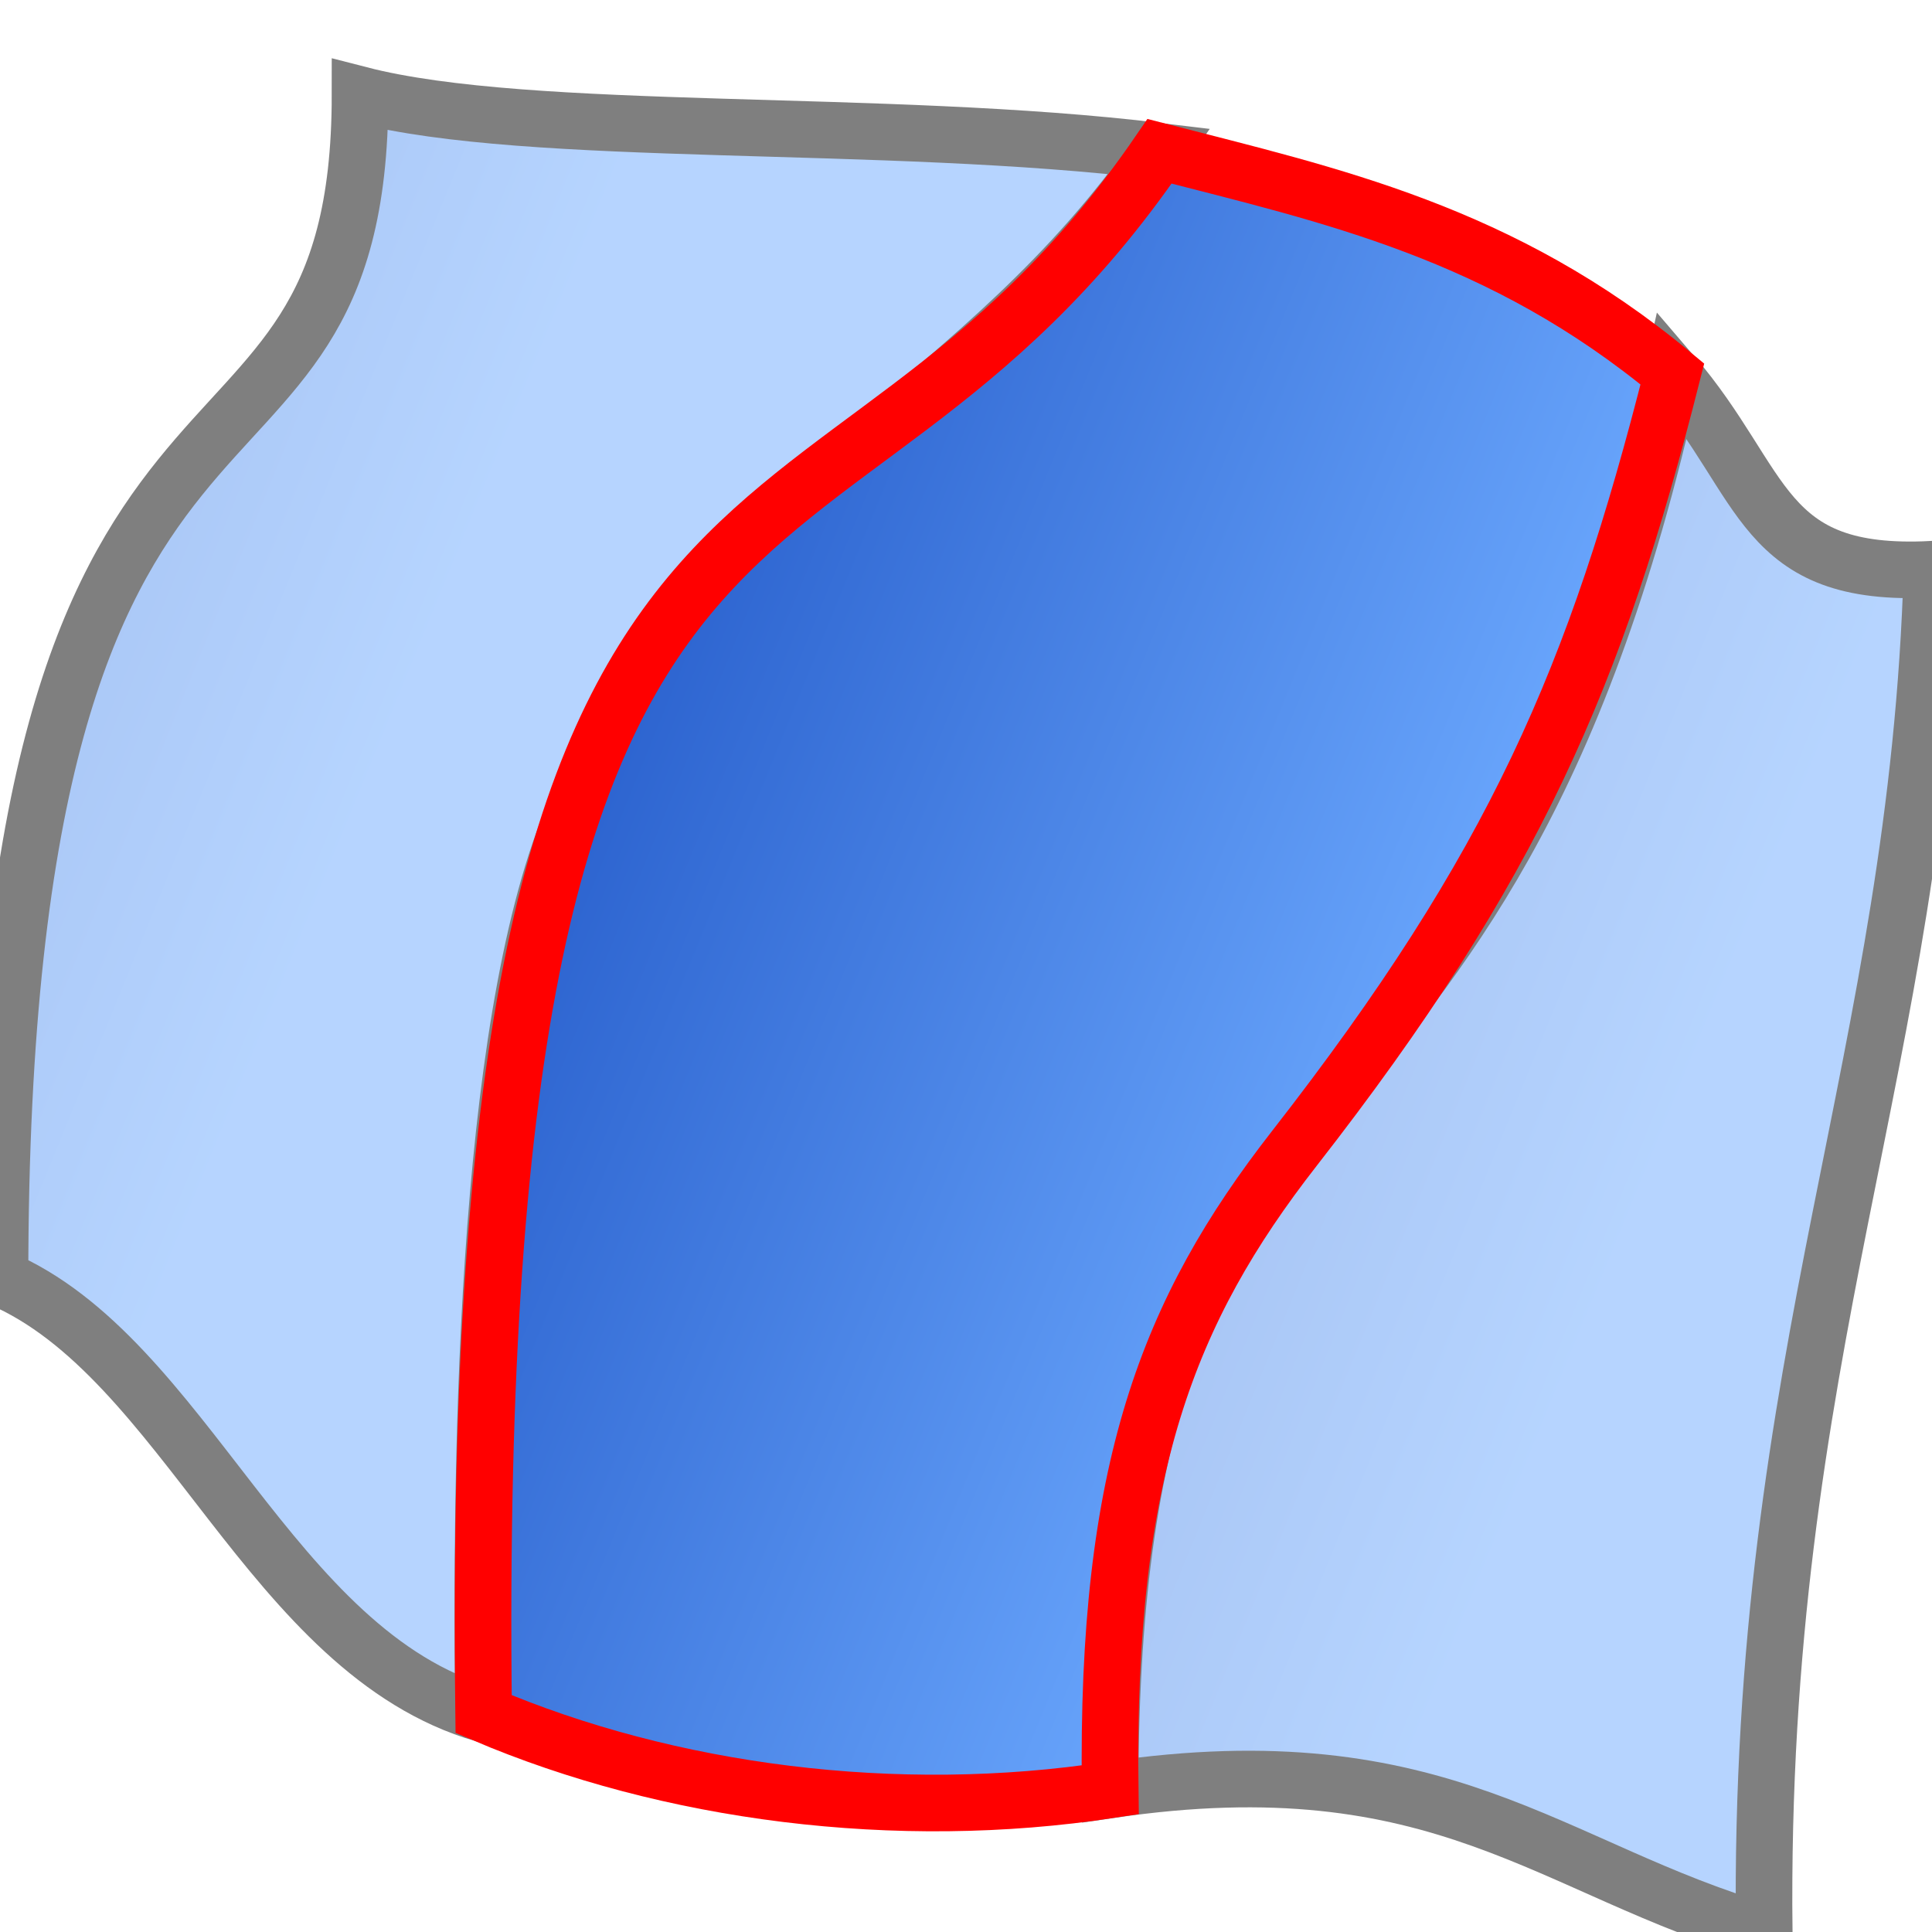
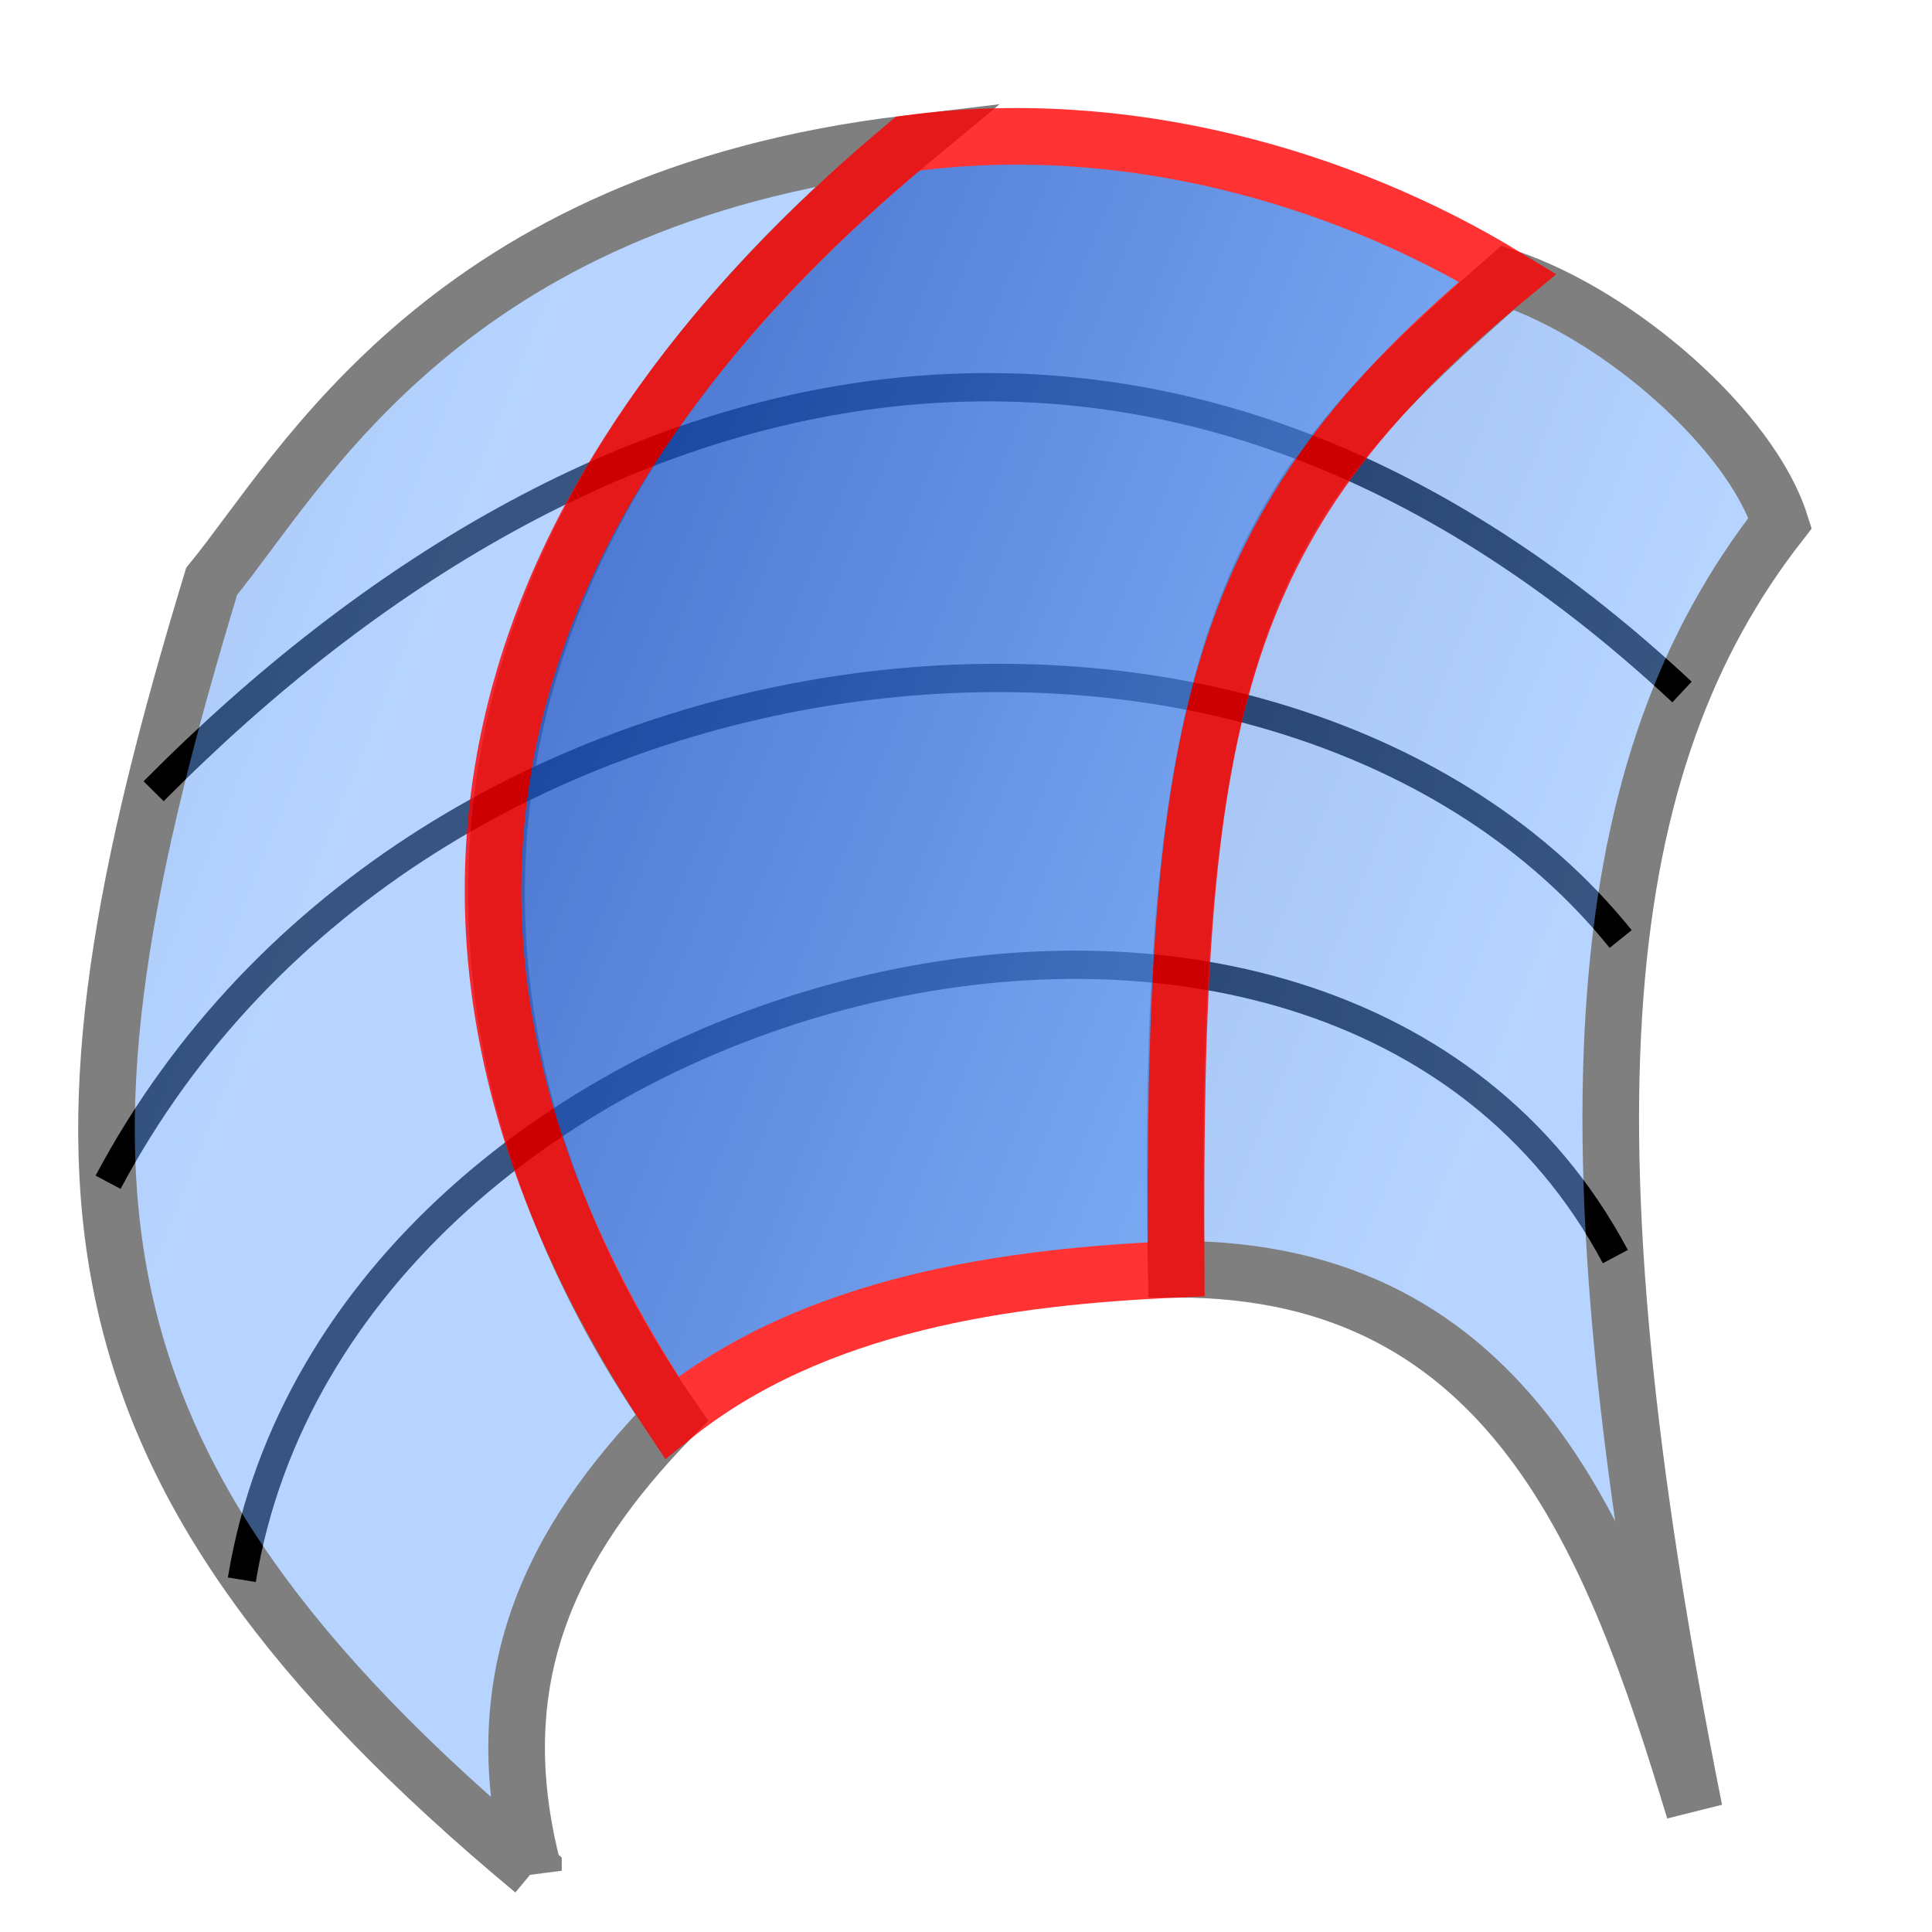
<svg xmlns="http://www.w3.org/2000/svg" xmlns:xlink="http://www.w3.org/1999/xlink" version="1.1" id="svg2963" height="68.267" width="68.267">
  <defs id="defs2965">
    <linearGradient id="linearGradient3354">
      <stop id="stop3356" offset="0" style="stop-color:#2157c7;stop-opacity:1;" />
      <stop id="stop3358" offset="1" style="stop-color:#6daaff;stop-opacity:1;" />
    </linearGradient>
-     <linearGradient xlink:href="#linearGradient3354" id="linearGradient4516" gradientUnits="userSpaceOnUse" x1="14.578" y1="27.644" x2="50.611" y2="42.348" />
+     <linearGradient xlink:href="#linearGradient3354" id="linearGradient4516" gradientUnits="userSpaceOnUse" x1="14.578" y1="27.644" x2="50.611" y2="42.348" gradientTransform="translate(6.647111,-10.47555)" />
    <linearGradient gradientTransform="translate(-39.00398,-11.04834)" y2="42.348" x2="50.611" y1="27.644" x1="14.578" gradientUnits="userSpaceOnUse" id="linearGradient14" xlink:href="#linearGradient3354" />
-     <linearGradient y2="42.348" x2="50.611" y1="27.644" x1="14.578" gradientTransform="translate(6.412284,2.38138)" gradientUnits="userSpaceOnUse" id="linearGradient18" xlink:href="#linearGradient3354" />
+     <linearGradient y2="42.348" x2="50.611" y1="27.644" x1="14.578" gradientTransform="translate(4.619905,-9.117045)" gradientUnits="userSpaceOnUse" id="linearGradient18" xlink:href="#linearGradient3354" />
  </defs>
-   <path d="M 0,45.166 C 0,9.31 12.722,19.506 12.722,3.348 18.763,4.906 31.195,4.155 40.972,5.346 34.516,14.573 26.922,16.225 20.791,27.693 17.369,34.094 16.935,49.245 17.089,60.567 9.542,58.375 6.543,47.956 0,45.166 Z" style="opacity:0.5;fill:url(#linearGradient14);fill-opacity:1;fill-rule:evenodd;stroke:#000000;stroke-width:2;stroke-linecap:round;stroke-linejoin:miter;stroke-opacity:1" id="path12" />
-   <path id="path16" style="opacity:0.5;fill:url(#linearGradient18);fill-opacity:1;fill-rule:evenodd;stroke:#000000;stroke-width:2;stroke-linecap:round;stroke-linejoin:miter;stroke-opacity:1" d="m 39.227,63.245 c 0,-28.491 13.17,-19.645 19.865,-50.031 3.341,3.885 3.081,7.217 9.174,6.901 C 67.755,37.553 62.114,47.748 62.337,68.267 54.791,66.075 50.959,61.516 39.227,63.245 Z" />
-   <path id="path21" style="opacity:1;fill:url(#linearGradient4516);fill-opacity:1;fill-rule:evenodd;stroke:#ff0000;stroke-width:2;stroke-linecap:round;stroke-linejoin:miter;stroke-opacity:1" d="M 17.089,60.567 C 16.484,11.486 29.102,22.676 40.972,5.346 c 6.04,1.558 12.081,2.852 18.121,7.868 -2.703,10.675 -5.568,17.379 -13.359,27.368 -4.464,5.724 -6.66,11.342 -6.506,22.663 -7.547,1.156 -15.596,0.112 -22.139,-2.678 z" />
+   <path style="fill:none;stroke:#000000;stroke-width:1px;stroke-linecap:butt;stroke-linejoin:miter;stroke-opacity:1" d="M 8.545,55.821 C 12.051,34.507 47.005,25.506 57.078,44.402" id="path839" />
+   <path style="fill:none;stroke:#000000;stroke-width:1px;stroke-linecap:butt;stroke-linejoin:miter;stroke-opacity:1" d="M 3.819,41.775 C 14.747,21.234 45.491,18.563 57.266,33.18" id="path841" />
+   <path style="fill:none;stroke:#000000;stroke-width:1px;stroke-linecap:butt;stroke-linejoin:miter;stroke-opacity:1" d="M 5.428,27.959 C 20.958,12.279 41.046,7.28 59.434,24.452" id="path843" />
+   <path d="M 18.849,66.102 C 1.484,51.655 1.257,41.035 7.479,20.541 10.684,16.624 15.767,7.012 32.079,5.074 11.282,22.335 16.963,40.334 23.736,50.092 c -4.278,4.404 -6.666,9.211 -4.887,16.011 z" style="opacity:0.5;fill:url(#linearGradient14);fill-opacity:1;fill-rule:evenodd;stroke:#000000;stroke-width:2;stroke-linecap:round;stroke-linejoin:miter;stroke-opacity:1" id="path12" />
+   <path id="path16" style="opacity:0.5;fill:url(#linearGradient18);fill-opacity:1;fill-rule:evenodd;stroke:#000000;stroke-width:2;stroke-linecap:round;stroke-linejoin:miter;stroke-opacity:1" d="M 41.56,44.849 C 41.076,21.459 44.955,17.114 53.272,9.813 57.296,11.176 61.869,15.236 62.902,18.48 56.313,26.919 54.956,39.402 59.867,63.967 57.032,54.583 53.437,44.823 41.56,44.849 Z" />
+   <path id="path21" style="opacity:0.8;fill:url(#linearGradient4516);fill-opacity:1;fill-rule:evenodd;stroke:#ff0000;stroke-width:2;stroke-linecap:round;stroke-linejoin:miter;stroke-opacity:1" d="M 23.736,50.092 C 10.677,30.491 20.069,15.091 32.079,5.074 39.665,4.045 47.396,6.214 53.272,9.813 42.752,18.525 41.448,25.577 41.56,44.849 35.707,45.11 28.771,46.014 23.736,50.092 Z" />
</svg>
